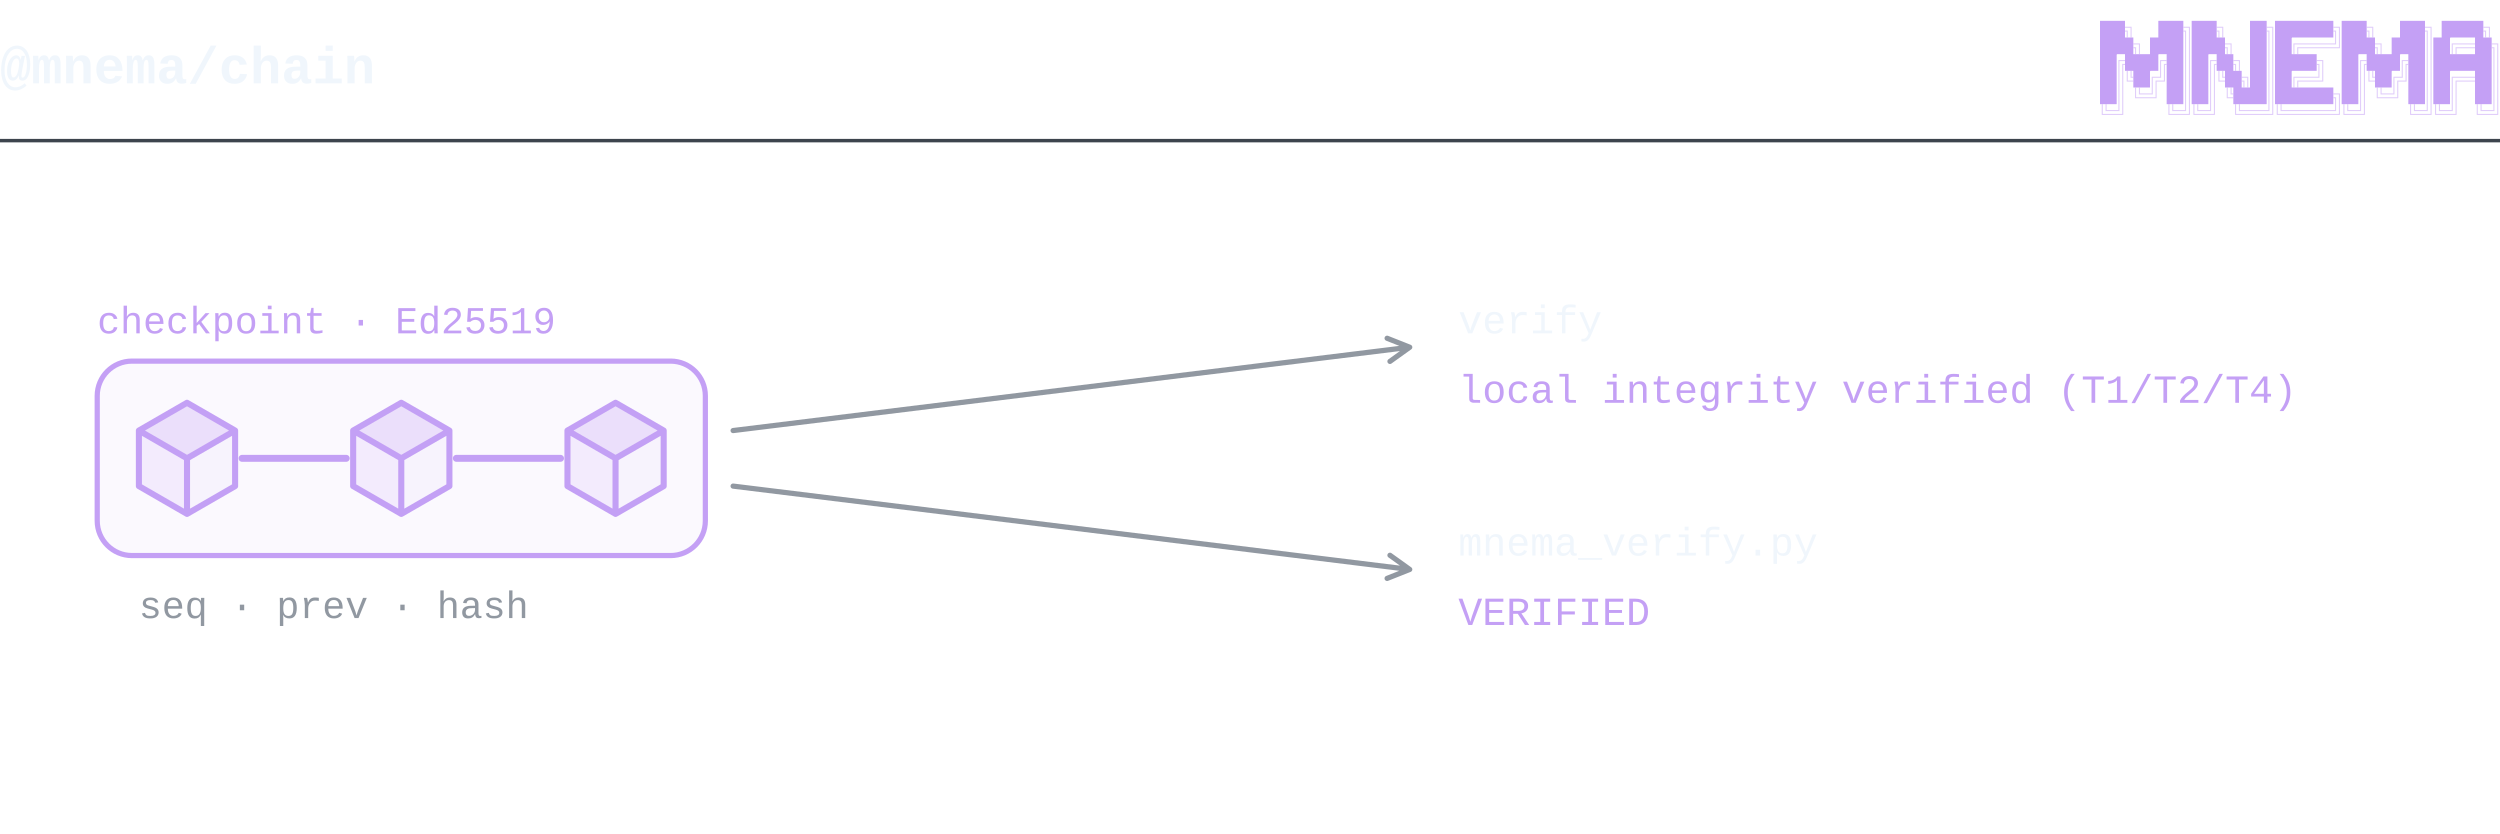
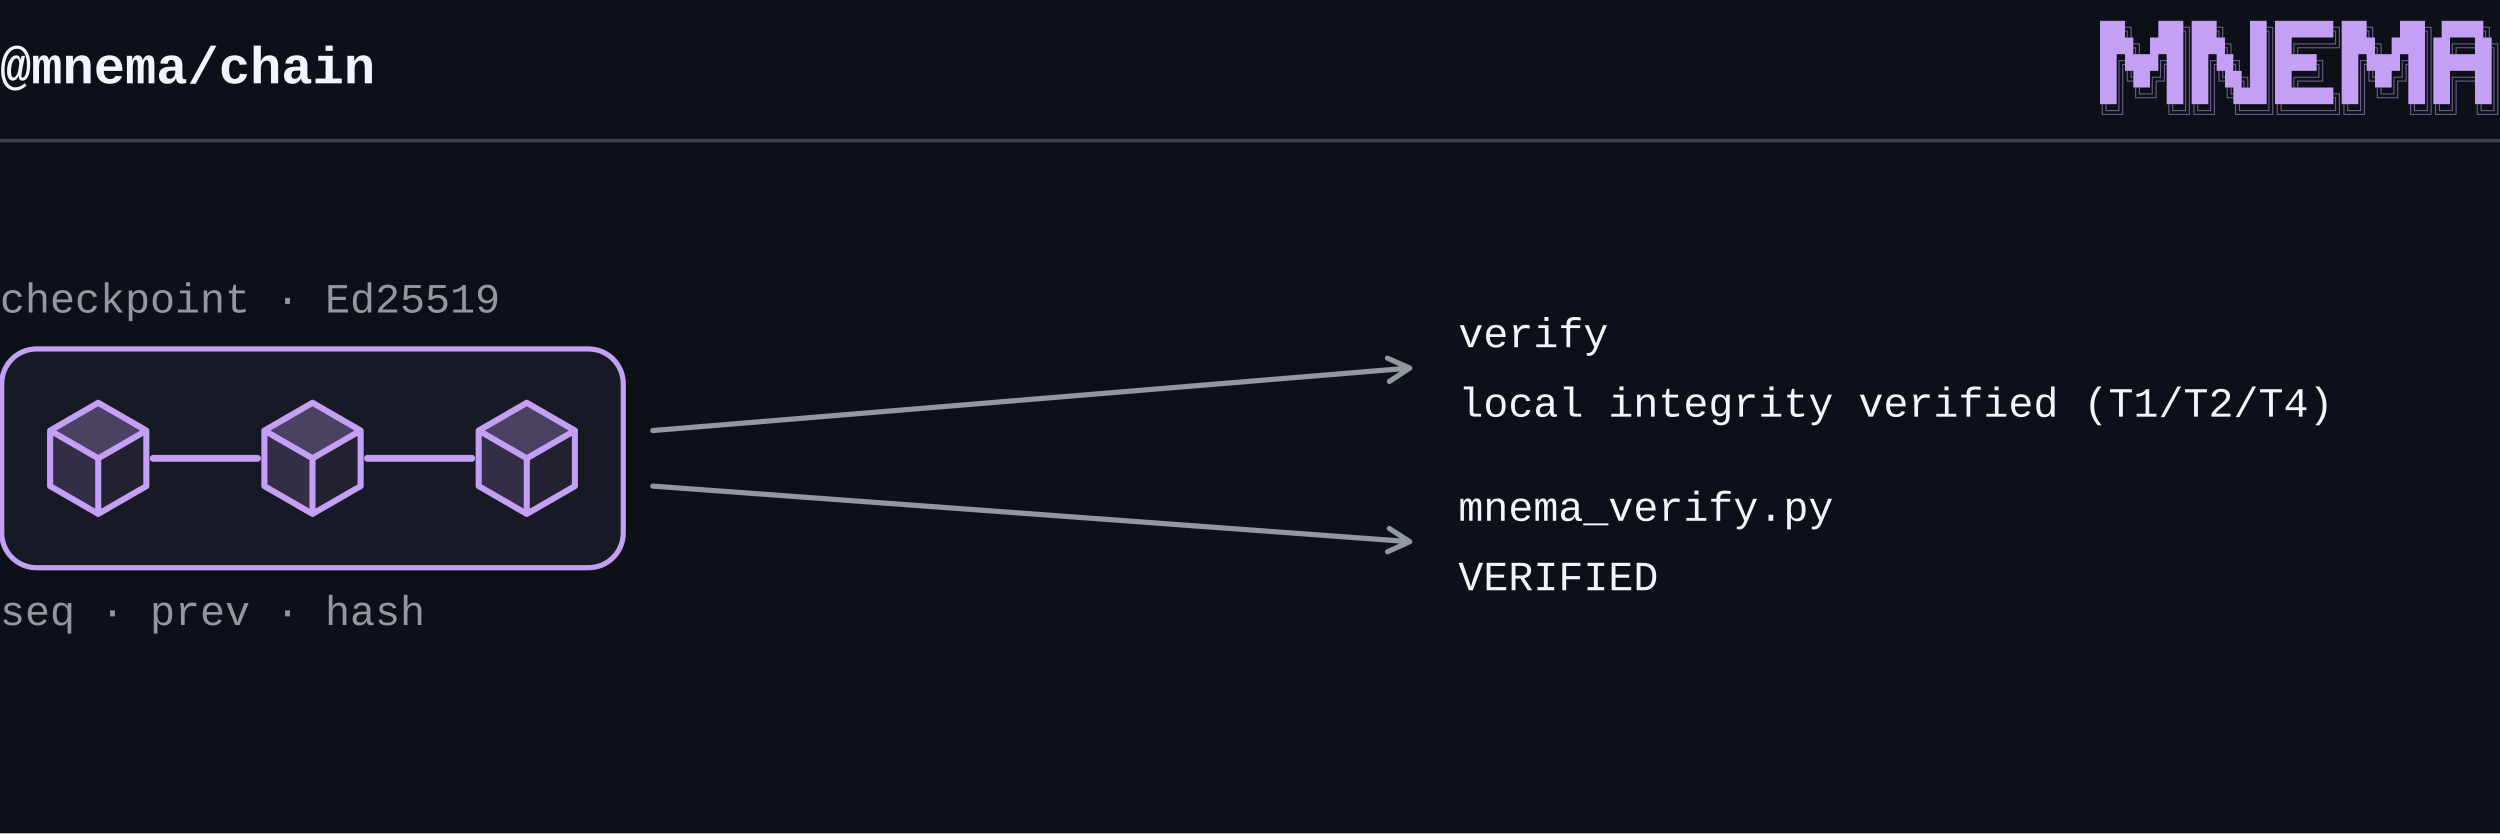
<svg xmlns="http://www.w3.org/2000/svg" width="100%" viewBox="0 0 720 240" role="img" aria-label="The mnema proof engine: typed event catalog, per-tail hash chain, Ed25519 checkpoints, and verification. Zero runtime dependencies.">
  <style>
.a{animation-duration:11s;animation-iteration-count:infinite;animation-timing-function:ease-in-out}
@keyframes k0{0%{opacity:0}14.55%{opacity:0}17.27%{opacity:1}90.91%{opacity:1}93.64%{opacity:0}100%{opacity:0}}
@keyframes k1{0%{opacity:0}20%{opacity:0}22.73%{opacity:1}90.91%{opacity:1}93.64%{opacity:0}100%{opacity:0}}
@keyframes k2{0%{opacity:0}25.45%{opacity:0}28.18%{opacity:1}90.91%{opacity:1}93.64%{opacity:0}100%{opacity:0}}
- @keyframes k3{0%{transform:translateX(0px)}1.82%{transform:translateX(0px)}13.64%{transform:translateX(24px)}100%{transform:translateX(24px)}}
- @keyframes k4{0%{opacity:0}1.36%{opacity:0}2.73%{opacity:1}12.73%{opacity:1}14.09%{opacity:0}100%{opacity:0}}
- @keyframes k5{0%{opacity:0}22.73%{opacity:0}25.45%{opacity:1}90.91%{opacity:1}93.64%{opacity:0}100%{opacity:0}}
- @keyframes k6{0%{opacity:0}27.27%{opacity:0}30%{opacity:1}47.27%{opacity:1}49.09%{opacity:0}69.09%{opacity:0}71.82%{opacity:1}93.64%{opacity:1}100%{opacity:0}}
- @keyframes k7{0%{opacity:0}47.27%{opacity:0}50%{opacity:1}68.18%{opacity:1}70.91%{opacity:0}100%{opacity:0}}
- @keyframes k8{0%{opacity:0}45.45%{opacity:0}46.82%{opacity:0.9}49.09%{opacity:0.2}50.91%{opacity:0.9}52.73%{opacity:0.2}54.55%{opacity:0.9}67.27%{opacity:0.9}70%{opacity:0}100%{opacity:0}}
- @keyframes k9{0%{opacity:0}21.82%{opacity:0}24.55%{opacity:1}90.91%{opacity:1}93.64%{opacity:0}100%{opacity:0}}
- @keyframes k10{0%{opacity:0}31.82%{opacity:0}34.55%{opacity:1}90.91%{opacity:1}93.64%{opacity:0}100%{opacity:0}}
- @keyframes k11{0%{opacity:0}33.64%{opacity:0}36.36%{opacity:1}90.91%{opacity:1}93.64%{opacity:0}100%{opacity:0}}
- @keyframes k12{0%{opacity:0}49.09%{opacity:0}51.82%{opacity:1}66.36%{opacity:1}69.09%{opacity:0}100%{opacity:0}}
+ @keyframes k3{0%{opacity:0}1.82%{opacity:0}4.55%{opacity:1}14.55%{opacity:1}17.27%{opacity:0}100%{opacity:0}}
+ @keyframes k4{0%{opacity:0}22.73%{opacity:0}25.45%{opacity:1}90.91%{opacity:1}93.64%{opacity:0}100%{opacity:0}}
+ @keyframes k5{0%{opacity:0}27.27%{opacity:0}30%{opacity:1}47.27%{opacity:1}49.09%{opacity:0}69.09%{opacity:0}71.82%{opacity:1}90.91%{opacity:1}93.64%{opacity:0}100%{opacity:0}}
+ @keyframes k6{0%{opacity:0}47.27%{opacity:0}50%{opacity:1}68.18%{opacity:1}70.91%{opacity:0}100%{opacity:0}}
+ @keyframes k7{0%{opacity:0}45.45%{opacity:0}46.82%{opacity:0.9}49.09%{opacity:0.2}50.91%{opacity:0.9}52.73%{opacity:0.2}54.55%{opacity:0.9}67.27%{opacity:0.9}70%{opacity:0}100%{opacity:0}}
+ @keyframes k8{0%{opacity:0}21.82%{opacity:0}24.55%{opacity:1}90.91%{opacity:1}93.64%{opacity:0}100%{opacity:0}}
+ @keyframes k9{0%{opacity:0}31.82%{opacity:0}34.55%{opacity:1}90.91%{opacity:1}93.64%{opacity:0}100%{opacity:0}}
+ @keyframes k10{0%{opacity:0}33.64%{opacity:0}36.36%{opacity:1}90.91%{opacity:1}93.64%{opacity:0}100%{opacity:0}}
+ @keyframes k11{0%{opacity:0}49.09%{opacity:0}51.82%{opacity:1}66.36%{opacity:1}69.09%{opacity:0}100%{opacity:0}}
+ @keyframes k12{0%{opacity:0}80%{opacity:0}82.73%{opacity:1}90.91%{opacity:1}93.64%{opacity:0}100%{opacity:0}}
@keyframes k13{0%{opacity:0}80%{opacity:0}82.73%{opacity:1}90.91%{opacity:1}93.64%{opacity:0}100%{opacity:0}}
- @keyframes k14{0%{opacity:0}80%{opacity:0}82.73%{opacity:1}90.91%{opacity:1}93.64%{opacity:0}100%{opacity:0}}
- @keyframes k15{0%{opacity:0}81.82%{opacity:0}84.55%{opacity:1}90.91%{opacity:1}93.64%{opacity:0}100%{opacity:0}}
- @keyframes k16{0%{opacity:0}85.45%{opacity:0}88.18%{opacity:1}90.91%{opacity:1}93.64%{opacity:0}100%{opacity:0}}
- @keyframes k17{0%{opacity:0}83.64%{opacity:0}86.36%{opacity:1}90.91%{opacity:1}93.64%{opacity:0}100%{opacity:0}}
- @keyframes k18{0%{opacity:0}87.27%{opacity:0}90%{opacity:1}90.91%{opacity:1}93.64%{opacity:0}100%{opacity:0}}
+ @keyframes k14{0%{opacity:0}81.82%{opacity:0}84.55%{opacity:1}90.91%{opacity:1}93.64%{opacity:0}100%{opacity:0}}
+ @keyframes k15{0%{opacity:0}85.45%{opacity:0}88.18%{opacity:1}90.91%{opacity:1}93.64%{opacity:0}100%{opacity:0}}
+ @keyframes k16{0%{opacity:0}83.64%{opacity:0}86.36%{opacity:1}90.91%{opacity:1}93.64%{opacity:0}100%{opacity:0}}
+ @keyframes k17{0%{opacity:0}87.27%{opacity:0}90%{opacity:1}90.91%{opacity:1}93.64%{opacity:0}100%{opacity:0}}
@media (prefers-reduced-motion: reduce){.a{animation:none!important}}
</style>
+   <rect width="720" height="240" fill="#0d1117" />
  <text x="0" y="24" font-family="ui-monospace,SFMono-Regular,'SF Mono',Menlo,Consolas,'Liberation Mono',monospace" font-size="15" font-weight="600" fill="#f0f6fc">@mnema/chain</text>
  <g transform="translate(604.8 6) scale(0.2)">
    <path data-of="blocks" fill="#c4a0f5" d="M0 0h12.5v24.5h-12.5zM12 0h12.5v24.5h-12.5zM24 0h12v24.5h-12zM84 0h12.5v24.5h-12.5zM96 0h12.5v24.5h-12.5zM108 0h12v24.5h-12zM132 0h12.5v24.5h-12.5zM144 0h12.5v24.5h-12.5zM156 0h12v24.5h-12zM216 0h12.5v24.5h-12.5zM228 0h12v24.5h-12zM252 0h12.5v24.5h-12.5zM264 0h12.5v24.5h-12.5zM276 0h12.5v24h-12.5zM288 0h12.5v24h-12.5zM300 0h12.5v24h-12.5zM312 0h12.5v24h-12.5zM324 0h12v24h-12zM348 0h12.5v24.5h-12.5zM360 0h12.5v24.5h-12.5zM372 0h12v24.5h-12zM432 0h12.5v24.5h-12.5zM444 0h12.5v24.5h-12.5zM456 0h12v24.5h-12zM492 0h12.5v24.5h-12.5zM504 0h12.5v24h-12.5zM516 0h12.5v24h-12.5zM528 0h12.5v24h-12.5zM540 0h12v24.5h-12zM0 24h12.5v24.5h-12.5zM12 24h12.5v24.5h-12.5zM24 24h12.5v24h-12.5zM36 24h12v24.5h-12zM72 24h12.5v24.5h-12.5zM84 24h12.5v24h-12.5zM96 24h12.5v24.5h-12.5zM108 24h12v24.5h-12zM132 24h12.5v24.5h-12.5zM144 24h12.5v24.5h-12.5zM156 24h12.5v24h-12.5zM168 24h12v24.5h-12zM216 24h12.5v24.5h-12.5zM228 24h12v24.5h-12zM252 24h12.5v24.5h-12.5zM264 24h12v24.5h-12zM348 24h12.5v24.5h-12.5zM360 24h12.5v24.5h-12.5zM372 24h12.5v24h-12.5zM384 24h12v24.5h-12zM420 24h12.5v24.5h-12.5zM432 24h12.5v24h-12.5zM444 24h12.5v24.5h-12.5zM456 24h12v24.5h-12zM480 24h12.5v24.5h-12.5zM492 24h12v24.5h-12zM540 24h12.5v24.5h-12.5zM552 24h12v24.5h-12zM0 48h12.5v24.5h-12.5zM12 48h12v24.5h-12zM36 48h12.5v24h-12.5zM48 48h12.5v24.5h-12.5zM60 48h12.5v24.5h-12.5zM72 48h12v24h-12zM96 48h12.5v24.5h-12.5zM108 48h12v24.5h-12zM132 48h12.5v24.5h-12.5zM144 48h12v24.5h-12zM168 48h12.5v24h-12.5zM180 48h12v24.5h-12zM216 48h12.5v24.5h-12.5zM228 48h12v24.5h-12zM252 48h12.5v24.5h-12.5zM264 48h12.5v24.5h-12.5zM276 48h12.5v24h-12.5zM288 48h12.5v24h-12.5zM300 48h12v24h-12zM348 48h12.5v24.5h-12.5zM360 48h12v24.5h-12zM384 48h12.5v24h-12.5zM396 48h12.5v24.5h-12.5zM408 48h12.5v24.5h-12.5zM420 48h12v24h-12zM444 48h12.5v24.5h-12.5zM456 48h12v24.5h-12zM480 48h12.5v24.5h-12.5zM492 48h12.5v24.5h-12.5zM504 48h12.5v24h-12.5zM516 48h12.5v24h-12.5zM528 48h12.5v24h-12.5zM540 48h12.5v24.5h-12.5zM552 48h12v24.5h-12zM0 72h12.5v24.5h-12.5zM12 72h12v24.5h-12zM48 72h12.5v24h-12.5zM60 72h12v24h-12zM96 72h12.5v24.5h-12.5zM108 72h12v24.5h-12zM132 72h12.5v24.5h-12.5zM144 72h12v24.5h-12zM180 72h12.5v24h-12.5zM192 72h12v24.5h-12zM216 72h12.5v24.5h-12.5zM228 72h12v24.5h-12zM252 72h12.5v24.5h-12.5zM264 72h12v24.5h-12zM348 72h12.5v24.5h-12.5zM360 72h12v24.5h-12zM396 72h12.5v24h-12.5zM408 72h12v24h-12zM444 72h12.5v24.5h-12.5zM456 72h12v24.5h-12zM480 72h12.5v24.5h-12.5zM492 72h12v24.5h-12zM540 72h12.5v24.5h-12.5zM552 72h12v24.5h-12zM0 96h12.5v24h-12.5zM12 96h12v24h-12zM96 96h12.5v24h-12.5zM108 96h12v24h-12zM132 96h12.5v24h-12.5zM144 96h12v24h-12zM192 96h12.5v24h-12.5zM204 96h12.5v24h-12.5zM216 96h12.5v24h-12.5zM228 96h12v24h-12zM252 96h12.5v24h-12.5zM264 96h12.5v24h-12.5zM276 96h12.5v24h-12.5zM288 96h12.5v24h-12.5zM300 96h12.5v24h-12.5zM312 96h12.5v24h-12.5zM324 96h12v24h-12zM348 96h12.5v24h-12.5zM360 96h12v24h-12zM444 96h12.5v24h-12.5zM456 96h12v24h-12zM480 96h12.5v24h-12.5zM492 96h12v24h-12zM540 96h12.5v24h-12.5zM552 96h12v24h-12z" />
    <path data-of="lines" fill="none" stroke="#c4a0f5" stroke-opacity="0.55" stroke-width="1.5" stroke-linejoin="miter" d="M36 9.25L44.75 9.25L44.75 24M36 14.75L39.25 14.75L39.25 24M120 9.25L128.75 9.25L128.75 24M120 14.75L123.25 14.75L123.25 24M168 9.25L176.75 9.25L176.75 24M168 14.75L171.25 14.75L171.25 24M240 9.25L248.75 9.25L248.75 24M240 14.75L243.25 14.75L243.25 24M336 9.25L344.75 9.25L344.75 24M336 14.75L339.25 14.75L339.25 24M384 9.25L392.75 9.25L392.75 24M384 14.75L387.25 14.75L387.25 24M468 9.25L476.75 9.25L476.75 24M468 14.75L471.25 14.75L471.25 24M552 9.25L560.75 9.25L560.75 24M552 14.75L555.25 14.75L555.25 24M48 33.25L56.75 33.25L56.75 48M48 38.75L51.25 38.75L51.25 48M123.25 24L123.25 48M128.75 24L128.75 48M180 33.25L188.75 33.25L188.75 48M180 38.75L183.25 38.75L183.25 48M243.25 24L243.25 48M248.75 24L248.75 48M288 33.25L279.25 33.25L279.25 48M288 38.75L284.75 38.75L284.75 48M288 33.25L300 33.25M288 38.75L300 38.75M300 33.25L312 33.25M300 38.75L312 38.75M312 33.25L324 33.25M312 38.75L324 38.75M324 33.25L336 33.25M324 38.75L336 38.75M344.75 24L344.75 38.75L336 38.75M339.25 24L339.25 33.25L336 33.25M396 33.25L404.75 33.25L404.75 48M396 38.75L399.25 38.75L399.25 48M471.25 24L471.25 48M476.75 24L476.75 48M516 33.25L507.25 33.25L507.25 48M516 38.75L512.75 38.75L512.75 48M516 33.25L528 33.25M516 38.75L528 38.75M528 33.25L540 33.25M528 38.75L540 38.75M564 33.25L572.75 33.25L572.75 48M564 38.75L567.25 38.75L567.25 48M36 57.25L27.25 57.25L27.25 72M36 62.75L32.75 62.75L32.75 72M96 57.25L87.25 57.25L87.25 72M96 62.75L92.75 62.75L92.75 72M123.25 48L123.25 72M128.75 48L128.75 72M168 57.25L159.25 57.25L159.25 72M168 62.75L164.75 62.75L164.75 72M192 57.25L200.75 57.25L200.75 72M192 62.75L195.25 62.75L195.25 72M243.25 48L243.25 72M248.75 48L248.75 72M312 57.25L320.75 57.25L320.75 72M312 62.75L315.25 62.75L315.25 72M384 57.25L375.25 57.25L375.25 72M384 62.75L380.75 62.75L380.75 72M444 57.25L435.25 57.25L435.25 72M444 62.75L440.75 62.75L440.75 72M471.25 48L471.25 72M476.75 48L476.75 72M567.25 48L567.25 72M572.75 48L572.75 72M27.25 72L27.25 96M32.75 72L32.75 96M39.25 72L39.25 86.75L48 86.75M44.75 72L44.75 81.25L48 81.25M84 81.25L75.25 81.25L75.25 96M84 86.75L80.75 86.75L80.75 96M92.75 72L92.75 86.75L84 86.75M87.25 72L87.25 81.25L84 81.25M123.25 72L123.25 96M128.75 72L128.75 96M159.25 72L159.25 96M164.75 72L164.75 96M171.25 72L171.25 86.75L180 86.75M176.75 72L176.75 81.25L180 81.25M204 81.25L212.75 81.25L212.75 96M204 86.75L207.25 86.75L207.25 96M243.25 72L243.25 96M248.75 72L248.75 96M288 81.25L279.25 81.25L279.25 96M288 86.75L284.75 86.75L284.75 96M288 81.25L300 81.25M288 86.75L300 86.75M300 81.25L312 81.25M300 86.75L312 86.75M320.75 72L320.75 86.75L312 86.75M315.25 72L315.25 81.25L312 81.25M375.25 72L375.25 96M380.75 72L380.75 96M387.25 72L387.25 86.75L396 86.75M392.75 72L392.75 81.25L396 81.25M432 81.25L423.25 81.25L423.25 96M432 86.75L428.75 86.75L428.75 96M440.75 72L440.75 86.75L432 86.75M435.25 72L435.25 81.25L432 81.25M471.25 72L471.25 96M476.75 72L476.75 96M516 81.25L507.25 81.25L507.25 96M516 86.75L512.75 86.75L512.75 96M516 81.25L528 81.25M516 86.75L528 86.75M528 81.25L540 81.25M528 86.75L540 86.75M567.25 72L567.25 96M572.75 72L572.75 96M27.25 96L27.25 120M32.75 96L32.75 120M51.25 96L51.25 110.75L60 110.75M56.75 96L56.75 105.25L60 105.25M60 105.25L72 105.25M60 110.75L72 110.75M80.75 96L80.75 110.75L72 110.75M75.25 96L75.25 105.25L72 105.25M123.25 96L123.25 120M128.75 96L128.75 120M159.25 96L159.25 120M164.75 96L164.75 120M183.25 96L183.25 110.75L192 110.75M188.75 96L188.75 105.25L192 105.25M243.25 96L243.25 120M248.75 96L248.75 120M336 105.25L344.75 105.25L344.75 120M336 110.75L339.25 110.75L339.25 120M375.25 96L375.25 120M380.75 96L380.75 120M399.25 96L399.25 110.75L408 110.75M404.75 96L404.75 105.25L408 105.25M408 105.25L420 105.25M408 110.75L420 110.75M428.75 96L428.75 110.75L420 110.75M423.25 96L423.25 105.25L420 105.25M471.25 96L471.25 120M476.75 96L476.75 120M507.25 96L507.25 120M512.75 96L512.75 120M567.25 96L567.25 120M572.75 96L572.75 120M3.25 120L3.25 134.75L12 134.75M8.75 120L8.75 129.25L12 129.25M12 129.25L24 129.25M12 134.75L24 134.75M32.75 120L32.75 134.75L24 134.75M27.25 120L27.25 129.25L24 129.25M99.25 120L99.25 134.75L108 134.75M104.75 120L104.75 129.25L108 129.25M108 129.25L120 129.25M108 134.75L120 134.75M128.75 120L128.75 134.75L120 134.75M123.25 120L123.25 129.25L120 129.25M135.25 120L135.25 134.75L144 134.75M140.75 120L140.75 129.25L144 129.25M144 129.25L156 129.25M144 134.75L156 134.75M164.75 120L164.75 134.75L156 134.75M159.25 120L159.25 129.25L156 129.25M195.25 120L195.25 134.75L204 134.75M200.75 120L200.75 129.25L204 129.25M204 129.25L216 129.25M204 134.75L216 134.75M216 129.25L228 129.25M216 134.75L228 134.75M228 129.25L240 129.25M228 134.75L240 134.75M248.75 120L248.75 134.75L240 134.75M243.25 120L243.25 129.25L240 129.25M255.25 120L255.25 134.75L264 134.75M260.75 120L260.75 129.25L264 129.25M264 129.25L276 129.25M264 134.75L276 134.75M276 129.25L288 129.25M276 134.75L288 134.75M288 129.25L300 129.25M288 134.75L300 134.75M300 129.25L312 129.25M300 134.75L312 134.75M312 129.25L324 129.25M312 134.75L324 134.75M324 129.25L336 129.25M324 134.75L336 134.75M344.75 120L344.75 134.75L336 134.75M339.25 120L339.25 129.25L336 129.25M351.25 120L351.25 134.75L360 134.75M356.75 120L356.75 129.25L360 129.25M360 129.25L372 129.25M360 134.75L372 134.75M380.75 120L380.75 134.75L372 134.75M375.25 120L375.25 129.25L372 129.25M447.25 120L447.25 134.75L456 134.75M452.75 120L452.75 129.25L456 129.25M456 129.25L468 129.25M456 134.75L468 134.75M476.75 120L476.75 134.75L468 134.75M471.25 120L471.25 129.25L468 129.25M483.25 120L483.25 134.75L492 134.75M488.75 120L488.75 129.25L492 129.25M492 129.25L504 129.25M492 134.75L504 134.75M512.75 120L512.75 134.75L504 134.75M507.25 120L507.25 129.25L504 129.25M543.25 120L543.25 134.75L552 134.75M548.75 120L548.75 129.25L552 129.25M552 129.25L564 129.25M552 134.75L564 134.75M572.75 120L572.75 134.75L564 134.75M567.25 120L567.25 129.25L564 129.25" />
  </g>
  <path d="M0 40.5H720" stroke="#3d444d" />
-   <g class="a" style="animation-name:k3,k4" opacity="0">
-     <rect x="0.5" y="56.5" width="148" height="25" rx="6" fill="#c4a0f5" fill-opacity="0.12" stroke="#c4a0f5" stroke-opacity="0.6" />
-     <text x="10" y="73.5" font-family="ui-monospace,SFMono-Regular,'SF Mono',Menlo,Consolas,'Liberation Mono',monospace" font-size="11.5" fill="#f0f6fc">decision.recorded</text>
+   <g class="a" style="animation-name:k3" opacity="0">
+     <rect x="0.5" y="52.5" width="149.4" height="25" rx="6" fill="#c4a0f5" fill-opacity="0.12" stroke="#c4a0f5" />
+     <text x="14" y="70" font-family="ui-monospace,SFMono-Regular,'SF Mono',Menlo,Consolas,'Liberation Mono',monospace" font-size="12" fill="#f0f6fc">decision.recorded</text>
  </g>
  <g class="a" style="animation-name:k0">
-     <path d="M53.86 116L67.71 124L53.86 132L40 124z" fill="#c4a0f5" fill-opacity="0.3" />
-     <path d="M40 124L53.86 132L53.86 148L40 140z" fill="#c4a0f5" fill-opacity="0.16" />
-     <path d="M53.86 132L67.71 124L67.71 140L53.86 148z" fill="#c4a0f5" fill-opacity="0.06" />
-     <path d="M53.86 116L67.71 124L67.71 140L53.86 148L40 140L40 124zM40 124L53.86 132L67.71 124M53.86 132V148" fill="none" stroke="#c4a0f5" stroke-width="1.75" stroke-linejoin="round" />
+     <path d="M28.29 116L42.14 124L28.29 132L14.43 124z" fill="#c4a0f5" fill-opacity="0.3" />
+     <path d="M14.43 124L28.29 132L28.29 148L14.43 140z" fill="#c4a0f5" fill-opacity="0.16" />
+     <path d="M28.29 132L42.14 124L42.14 140L28.29 148z" fill="#c4a0f5" fill-opacity="0.06" />
+     <path d="M28.29 116L42.14 124L42.14 140L28.29 148L14.43 140L14.43 124zM14.43 124L28.29 132L42.14 124M28.29 132V148" fill="none" stroke="#c4a0f5" stroke-width="1.75" stroke-linejoin="round" />
  </g>
  <g class="a" style="animation-name:k1">
-     <path d="M69.71 132H99.71" stroke="#9198a1" stroke-width="1.5" stroke-linecap="round" />
-     <path d="M115.57 116L129.43 124L115.57 132L101.71 124z" fill="#c4a0f5" fill-opacity="0.3" />
-     <path d="M101.71 124L115.57 132L115.57 148L101.71 140z" fill="#c4a0f5" fill-opacity="0.16" />
-     <path d="M115.57 132L129.43 124L129.43 140L115.57 148z" fill="#c4a0f5" fill-opacity="0.06" />
-     <path d="M115.57 116L129.43 124L129.43 140L115.57 148L101.71 140L101.71 124zM101.71 124L115.57 132L129.43 124M115.57 132V148" fill="none" stroke="#c4a0f5" stroke-width="1.75" stroke-linejoin="round" />
+     <path d="M44.14 132H74.14" stroke="#9198a1" stroke-width="1.5" stroke-linecap="round" />
+     <path d="M90 116L103.86 124L90 132L76.14 124z" fill="#c4a0f5" fill-opacity="0.3" />
+     <path d="M76.14 124L90 132L90 148L76.14 140z" fill="#c4a0f5" fill-opacity="0.16" />
+     <path d="M90 132L103.86 124L103.86 140L90 148z" fill="#c4a0f5" fill-opacity="0.06" />
+     <path d="M90 116L103.86 124L103.86 140L90 148L76.14 140L76.14 124zM76.14 124L90 132L103.86 124M90 132V148" fill="none" stroke="#c4a0f5" stroke-width="1.75" stroke-linejoin="round" />
  </g>
  <g class="a" style="animation-name:k2">
-     <path d="M131.43 132H161.43" stroke="#9198a1" stroke-width="1.5" stroke-linecap="round" />
-     <path d="M177.28 116L191.14 124L177.28 132L163.43 124z" fill="#c4a0f5" fill-opacity="0.3" />
-     <path d="M163.43 124L177.28 132L177.28 148L163.43 140z" fill="#c4a0f5" fill-opacity="0.16" />
-     <path d="M177.28 132L191.14 124L191.14 140L177.28 148z" fill="#c4a0f5" fill-opacity="0.06" />
-     <path d="M177.28 116L191.14 124L191.14 140L177.28 148L163.43 140L163.43 124zM163.43 124L177.28 132L191.14 124M177.28 132V148" fill="none" stroke="#c4a0f5" stroke-width="1.75" stroke-linejoin="round" />
+     <path d="M105.86 132H135.86" stroke="#9198a1" stroke-width="1.5" stroke-linecap="round" />
+     <path d="M151.71 116L165.57 124L151.71 132L137.86 124z" fill="#c4a0f5" fill-opacity="0.3" />
+     <path d="M137.86 124L151.71 132L151.71 148L137.86 140z" fill="#c4a0f5" fill-opacity="0.16" />
+     <path d="M151.71 132L165.57 124L165.57 140L151.71 148z" fill="#c4a0f5" fill-opacity="0.06" />
+     <path d="M151.71 116L165.57 124L165.57 140L151.71 148L137.86 140L137.86 124zM137.86 124L151.71 132L165.57 124M151.71 132V148" fill="none" stroke="#c4a0f5" stroke-width="1.75" stroke-linejoin="round" />
  </g>
-   <path class="a" style="animation-name:k5" d="M69.71 132H99.71" stroke="#c4a0f5" stroke-width="2" stroke-linecap="round" />
-   <path class="a" style="animation-name:k6" d="M131.43 132H161.43" stroke="#c4a0f5" stroke-width="2" stroke-linecap="round" />
-   <path class="a" style="animation-name:k7" opacity="0" d="M131.43 132H161.43" stroke="#9198a1" stroke-width="2" stroke-dasharray="3 4" stroke-linecap="round" />
-   <path class="a" style="animation-name:k8" opacity="0" d="M115.57 116L129.43 124L129.43 140L115.57 148L101.71 140L101.71 124z" fill="#9198a1" />
-   <text class="a" style="animation-name:k9" x="40" y="178" font-family="ui-monospace,SFMono-Regular,'SF Mono',Menlo,Consolas,'Liberation Mono',monospace" font-size="11" fill="#9198a1">seq · prev · hash</text>
-   <rect class="a" style="animation-name:k10" x="28" y="104" width="175.14" height="56" rx="10" fill="#c4a0f5" fill-opacity="0.06" stroke="#c4a0f5" stroke-width="1.5" />
-   <text class="a" style="animation-name:k11" x="28" y="96" font-family="ui-monospace,SFMono-Regular,'SF Mono',Menlo,Consolas,'Liberation Mono',monospace" font-size="11" fill="#c4a0f5">checkpoint · Ed25519</text>
-   <text class="a" style="animation-name:k12" opacity="0" x="0" y="226" font-family="ui-monospace,SFMono-Regular,'SF Mono',Menlo,Consolas,'Liberation Mono',monospace" font-size="11.5" fill="#f0f6fc">entry hash mismatch: content or link was altered</text>
-   <path class="a" style="animation-name:k13" d="M211.14 124L406 100M399.49 97.42L406 100L400.31 104.08" fill="none" stroke="#9198a1" stroke-width="1.5" stroke-linecap="round" stroke-linejoin="round" />
-   <path class="a" style="animation-name:k14" d="M211.14 140L406 164M400.31 159.92L406 164L399.49 166.58" fill="none" stroke="#9198a1" stroke-width="1.5" stroke-linecap="round" stroke-linejoin="round" />
-   <text class="a" style="animation-name:k15" x="420" y="96" font-family="ui-monospace,SFMono-Regular,'SF Mono',Menlo,Consolas,'Liberation Mono',monospace" font-size="11.5" fill="#f0f6fc">verify</text>
-   <text class="a" style="animation-name:k16" x="420" y="116" font-family="ui-monospace,SFMono-Regular,'SF Mono',Menlo,Consolas,'Liberation Mono',monospace" font-size="11.5" fill="#c4a0f5">local integrity verified (T1/T2/T4)</text>
-   <text class="a" style="animation-name:k17" x="420" y="160" font-family="ui-monospace,SFMono-Regular,'SF Mono',Menlo,Consolas,'Liberation Mono',monospace" font-size="11.5" fill="#f0f6fc">mnema_verify.py</text>
-   <text class="a" style="animation-name:k18" x="420" y="180" font-family="ui-monospace,SFMono-Regular,'SF Mono',Menlo,Consolas,'Liberation Mono',monospace" font-size="11.5" fill="#c4a0f5">VERIFIED</text>
+   <path class="a" style="animation-name:k4" d="M44.14 132H74.14" stroke="#c4a0f5" stroke-width="2" stroke-linecap="round" />
+   <path class="a" style="animation-name:k5" d="M105.86 132H135.86" stroke="#c4a0f5" stroke-width="2" stroke-linecap="round" />
+   <path class="a" style="animation-name:k6" opacity="0" d="M105.86 132H135.86" stroke="#9198a1" stroke-width="2" stroke-dasharray="3 4" stroke-linecap="round" />
+   <path class="a" style="animation-name:k7" opacity="0" d="M90 116L103.86 124L103.86 140L90 148L76.14 140L76.14 124z" fill="#9198a1" />
+   <text class="a" style="animation-name:k8" x="0" y="180" font-family="ui-monospace,SFMono-Regular,'SF Mono',Menlo,Consolas,'Liberation Mono',monospace" font-size="12" fill="#9198a1">seq · prev · hash</text>
+   <rect class="a" style="animation-name:k9" x="0.5" y="100.5" width="179" height="63" rx="10" fill="#c4a0f5" fill-opacity="0.06" stroke="#c4a0f5" stroke-width="1.5" />
+   <text class="a" style="animation-name:k10" x="0" y="90" font-family="ui-monospace,SFMono-Regular,'SF Mono',Menlo,Consolas,'Liberation Mono',monospace" font-size="12" fill="#9198a1">checkpoint · Ed25519</text>
+   <text class="a" style="animation-name:k11" opacity="0" x="0" y="220" font-family="ui-monospace,SFMono-Regular,'SF Mono',Menlo,Consolas,'Liberation Mono',monospace" font-size="12" fill="#f0f6fc">entry hash mismatch: content or link was altered</text>
+   <path class="a" style="animation-name:k12" d="M188 124L406 106M399.6 103.16L406 106L400.15 109.85" fill="none" stroke="#9198a1" stroke-width="1.5" stroke-linecap="round" stroke-linejoin="round" />
+   <path class="a" style="animation-name:k13" d="M188 140L406 156M400.12 152.2L406 156L399.63 158.9" fill="none" stroke="#9198a1" stroke-width="1.5" stroke-linecap="round" stroke-linejoin="round" />
+   <text class="a" style="animation-name:k14" x="420" y="100" font-family="ui-monospace,SFMono-Regular,'SF Mono',Menlo,Consolas,'Liberation Mono',monospace" font-size="12" fill="#f0f6fc">verify</text>
+   <text class="a" style="animation-name:k15" x="420" y="120" font-family="ui-monospace,SFMono-Regular,'SF Mono',Menlo,Consolas,'Liberation Mono',monospace" font-size="12" fill="#f0f6fc">local integrity verified (T1/T2/T4)</text>
+   <text class="a" style="animation-name:k16" x="420" y="150" font-family="ui-monospace,SFMono-Regular,'SF Mono',Menlo,Consolas,'Liberation Mono',monospace" font-size="12" fill="#f0f6fc">mnema_verify.py</text>
+   <text class="a" style="animation-name:k17" x="420" y="170" font-family="ui-monospace,SFMono-Regular,'SF Mono',Menlo,Consolas,'Liberation Mono',monospace" font-size="12" fill="#f0f6fc">VERIFIED</text>
</svg>
